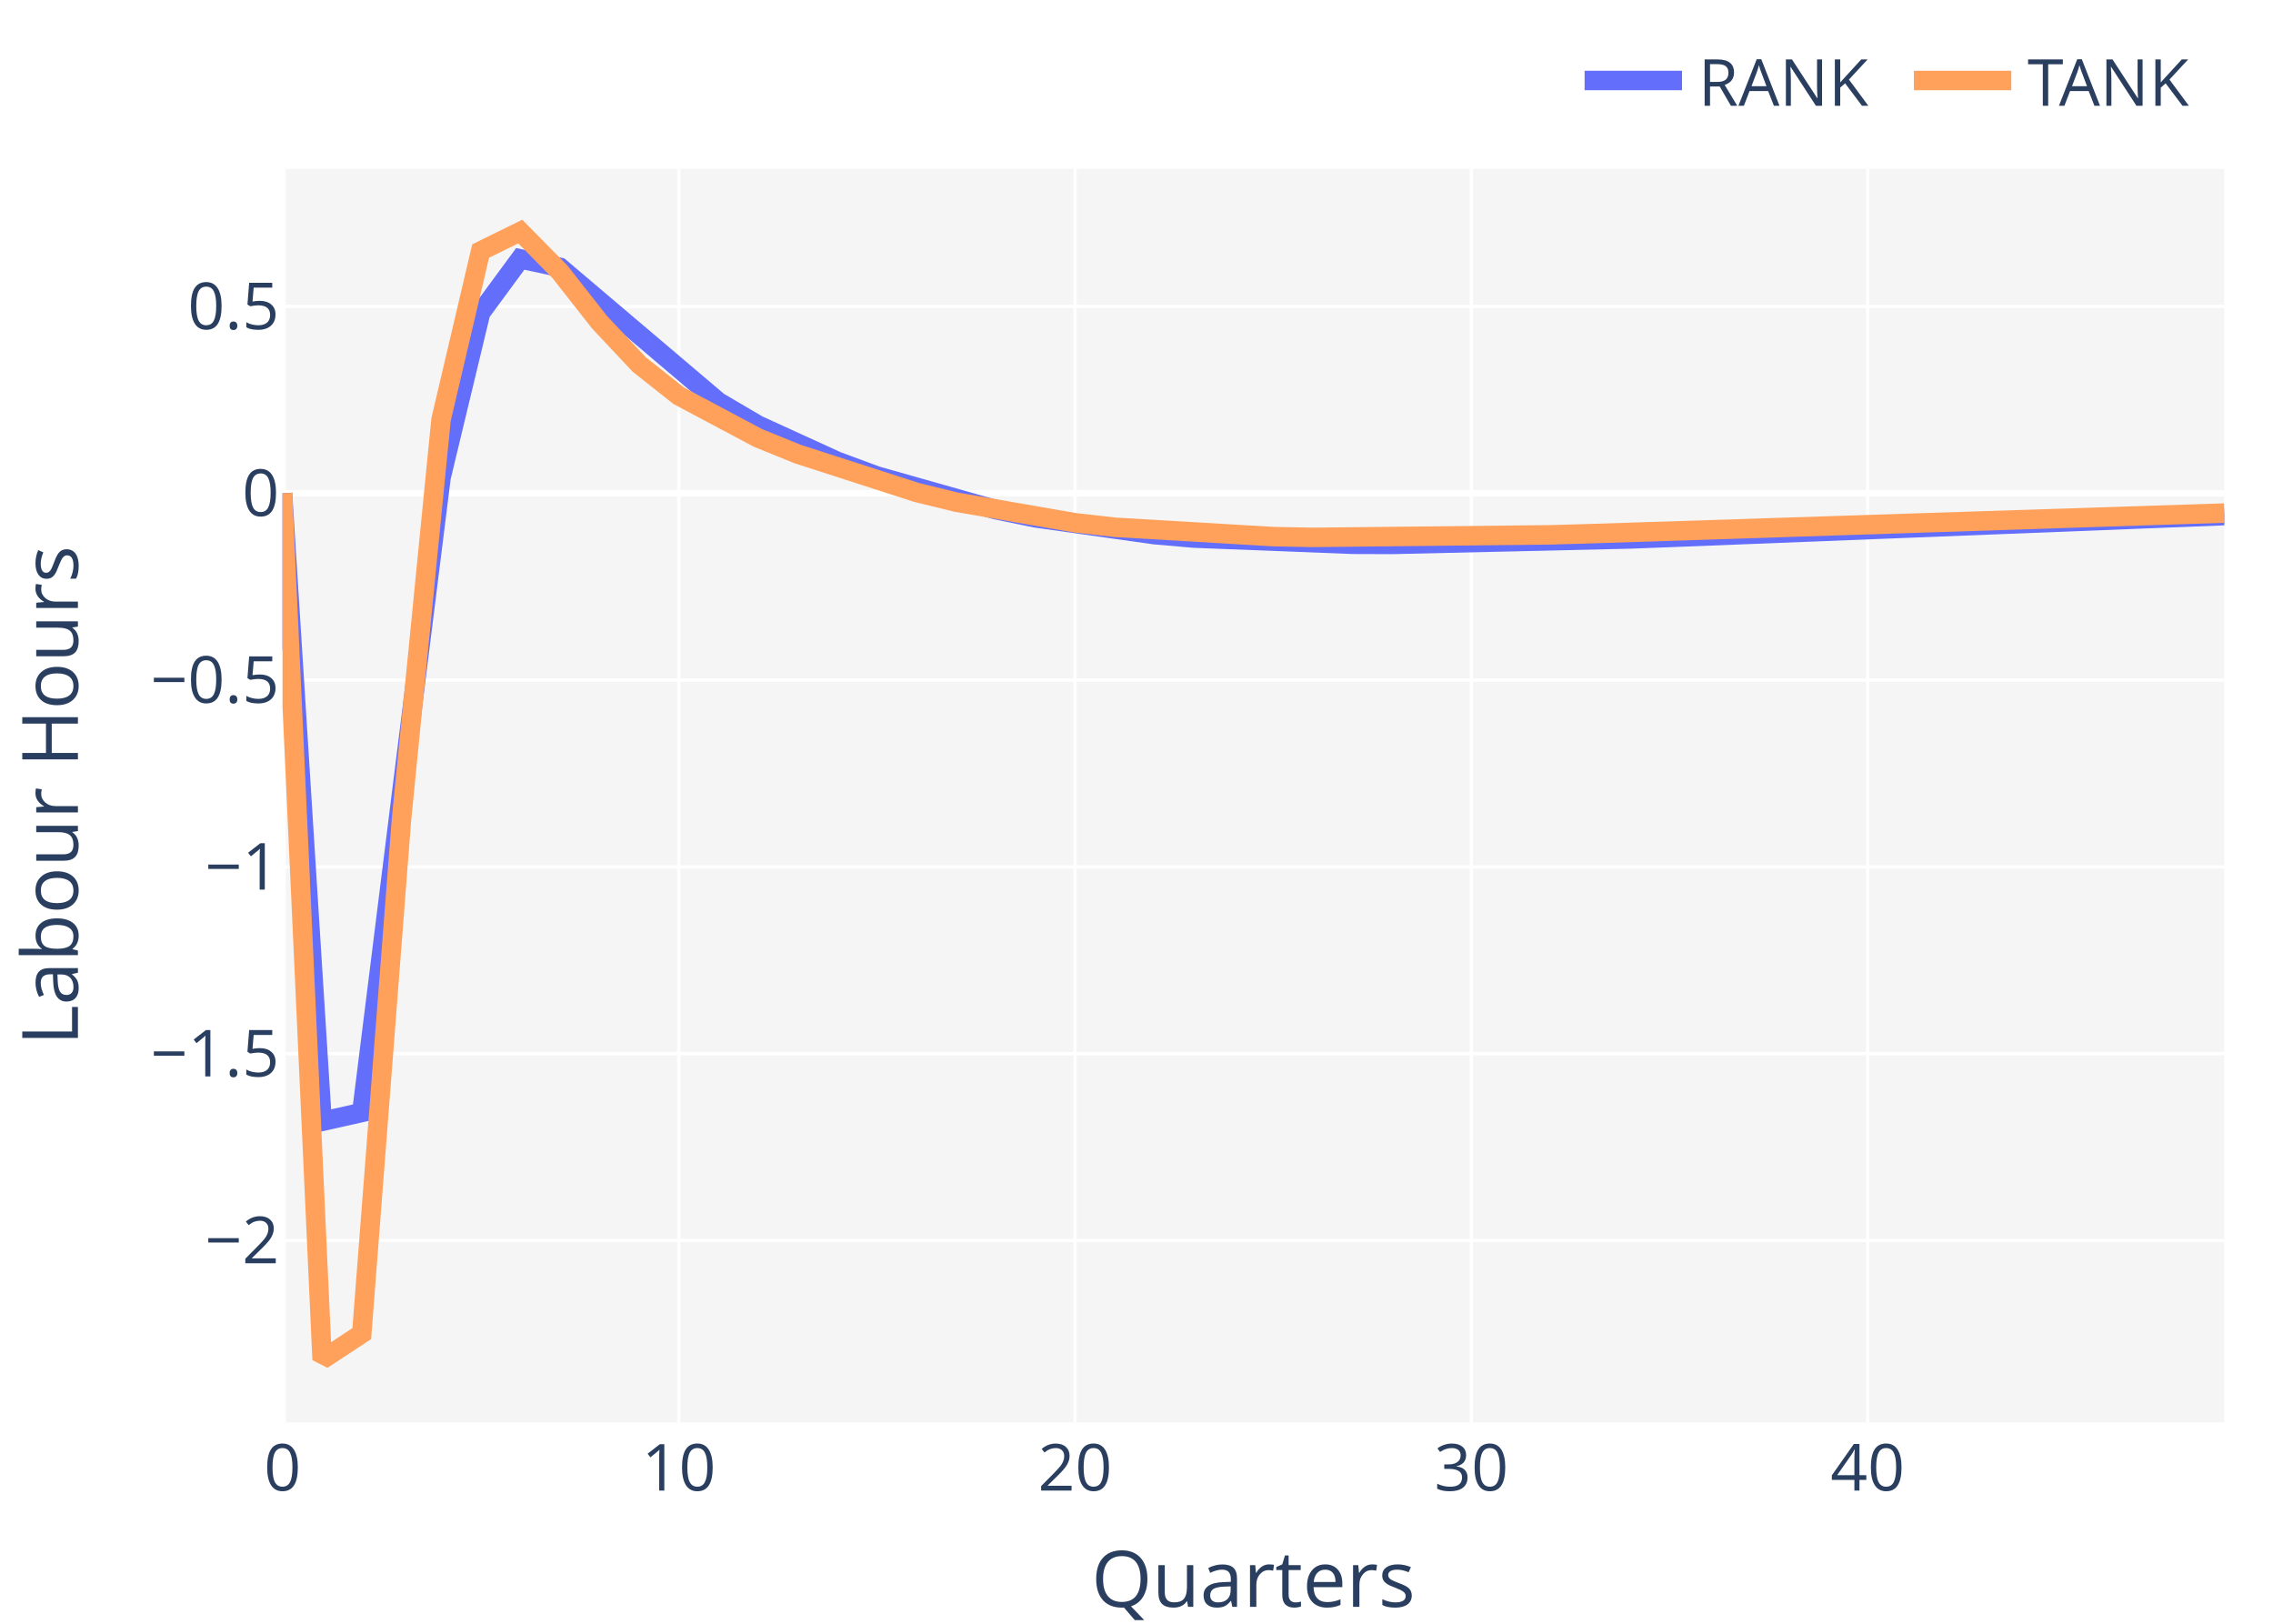
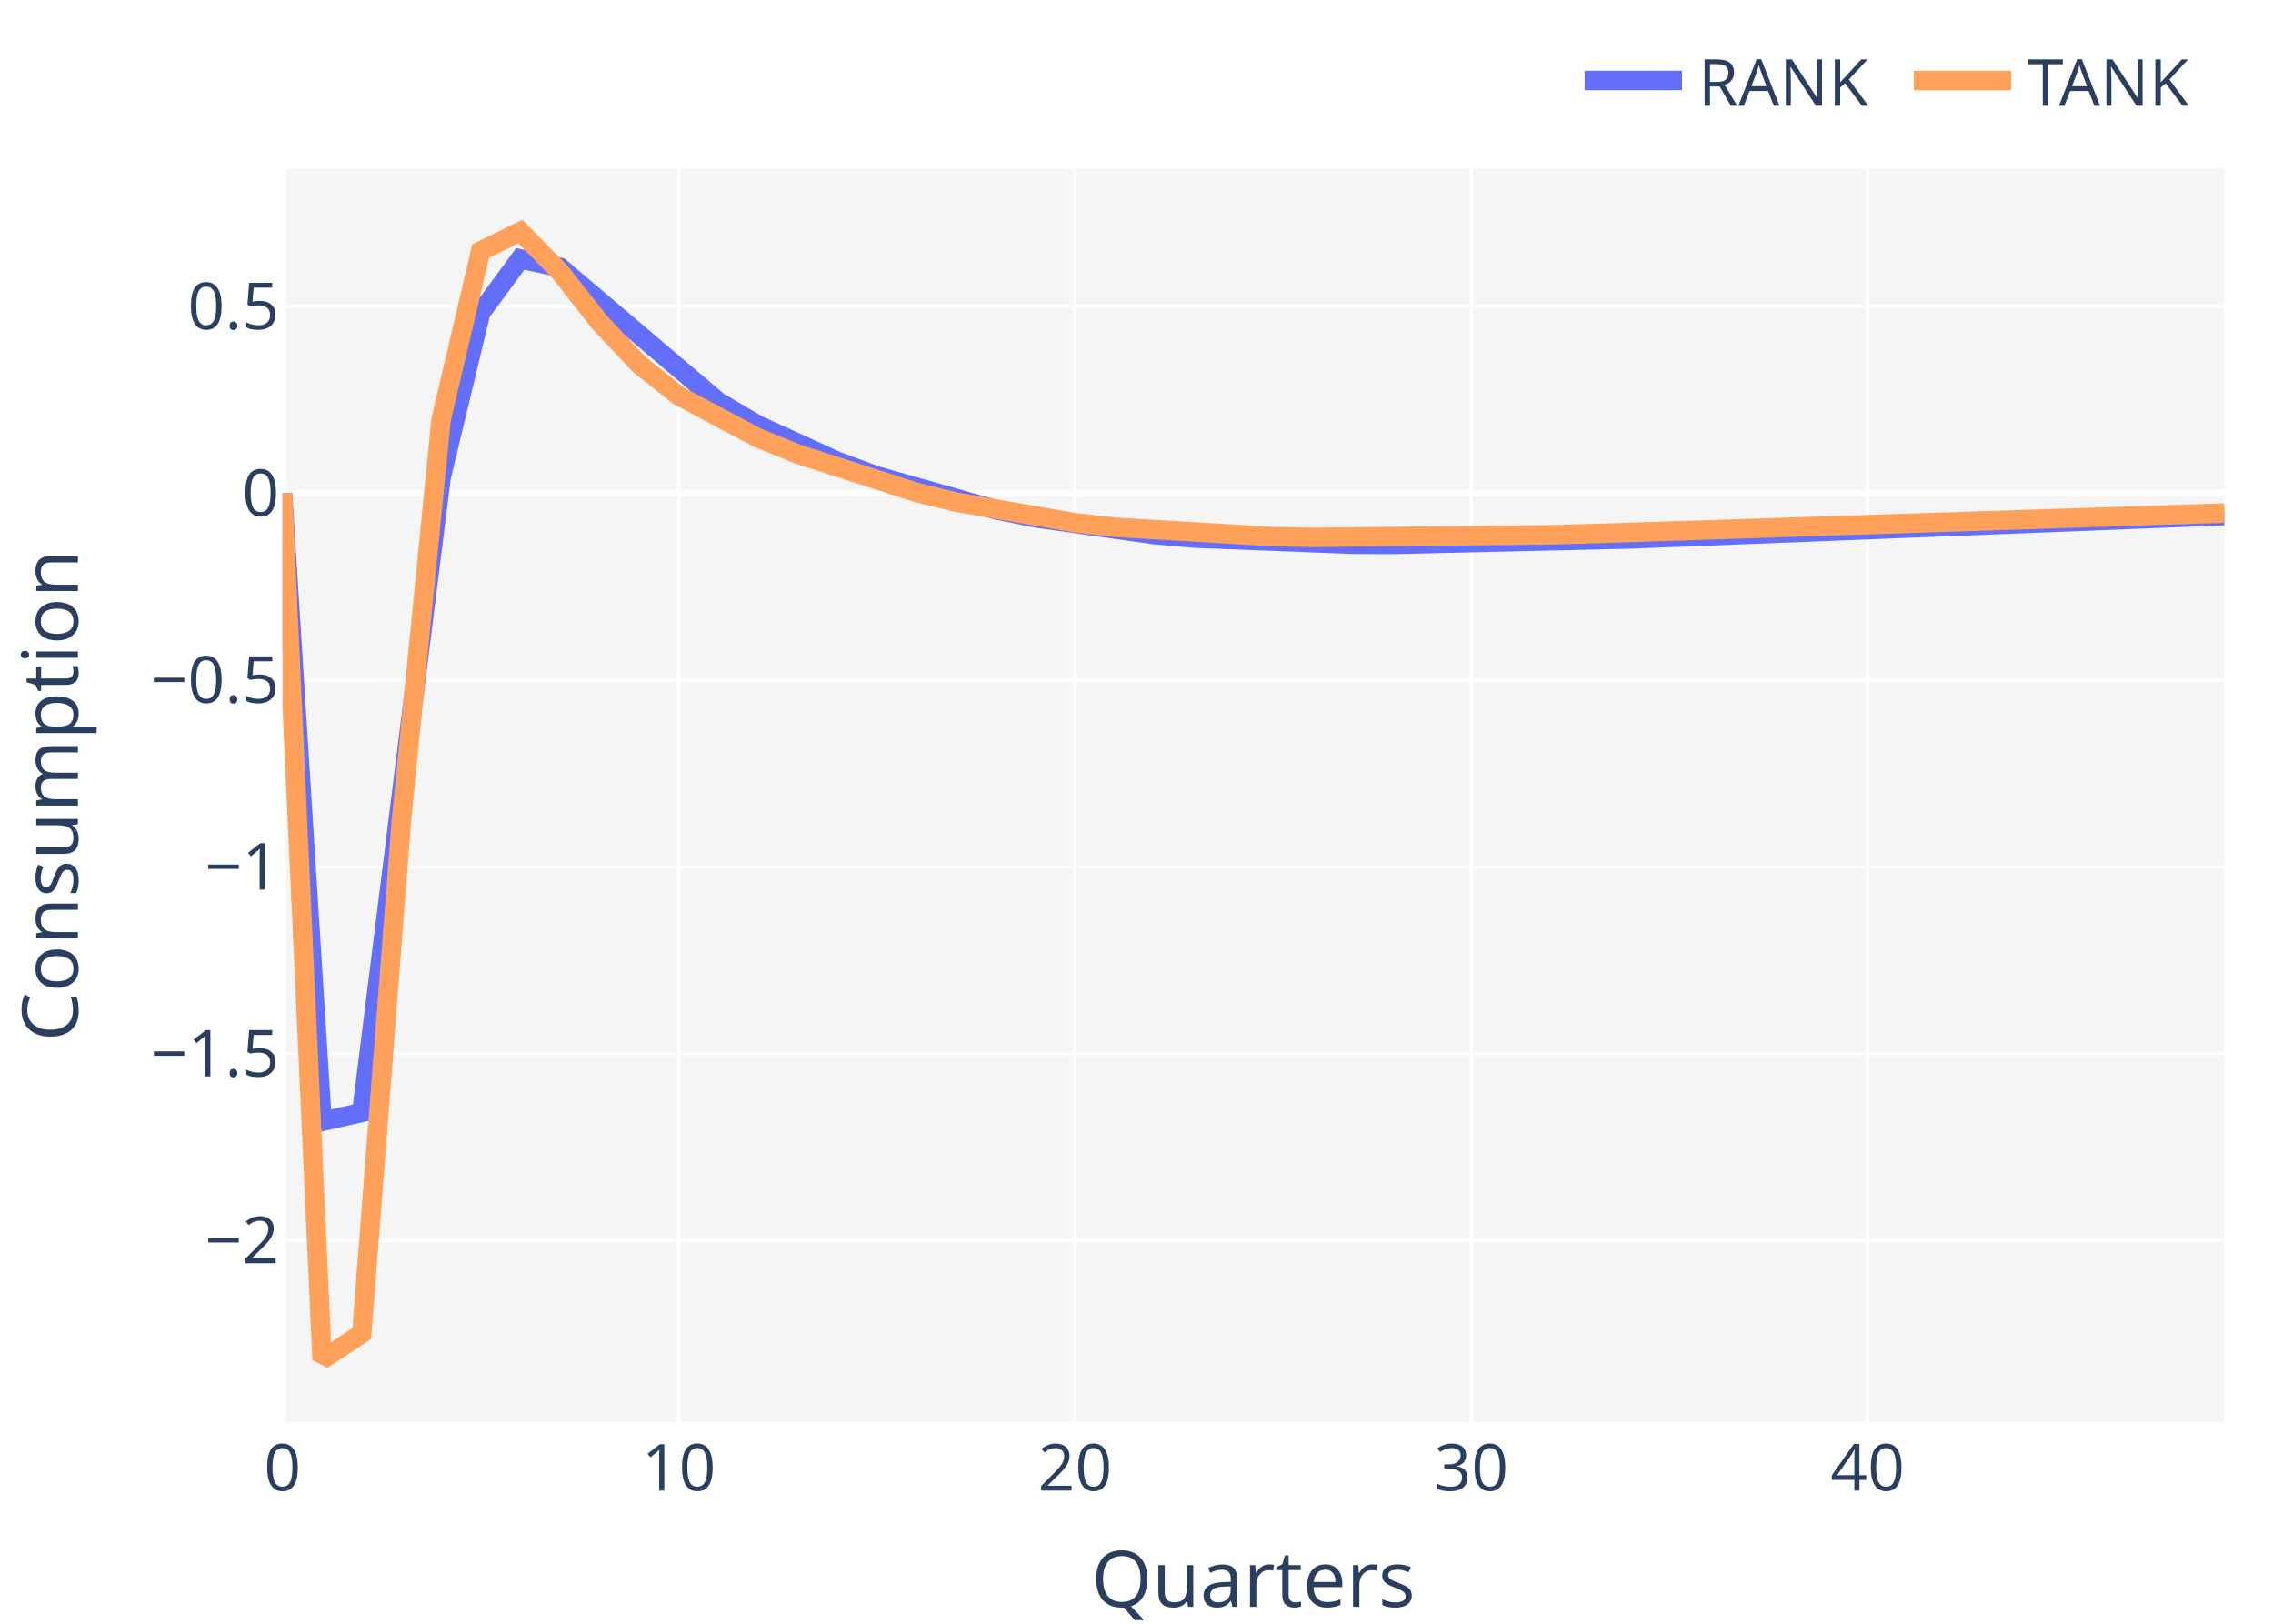
<svg xmlns="http://www.w3.org/2000/svg" class="main-svg" width="700" height="500" style="" viewBox="0 0 700 500">
  <rect x="0" y="0" width="700" height="500" style="fill: rgb(255, 255, 255); fill-opacity: 1;" />
-   <defs id="defs-8f048e">
+   <defs id="defs-4b46e1">
    <g class="clips">
-       <clipPath id="clip8f048exyplot" class="plotclip">
+       <clipPath id="clip4b46e1xyplot" class="plotclip">
        <rect width="598" height="386" />
      </clipPath>
-       <clipPath class="axesclip" id="clip8f048ex">
+       <clipPath class="axesclip" id="clip4b46e1x">
        <rect x="87" y="0" width="598" height="500" />
      </clipPath>
-       <clipPath class="axesclip" id="clip8f048ey">
+       <clipPath class="axesclip" id="clip4b46e1y">
        <rect x="0" y="52" width="700" height="386" />
      </clipPath>
-       <clipPath class="axesclip" id="clip8f048exy">
+       <clipPath class="axesclip" id="clip4b46e1xy">
        <rect x="87" y="52" width="598" height="386" />
      </clipPath>
    </g>
    <g class="gradients" />
    <g class="patterns" />
  </defs>
  <g class="bglayer">
    <rect class="bg" x="87" y="52" width="598" height="386" style="fill: rgb(245, 245, 245); fill-opacity: 1; stroke-width: 0;" />
  </g>
  <g class="layer-below">
    <g class="imagelayer" />
    <g class="shapelayer" />
  </g>
  <g class="cartesianlayer">
    <g class="subplot xy">
      <g class="layer-subplot">
        <g class="shapelayer" />
        <g class="imagelayer" />
      </g>
      <g class="minor-gridlayer">
        <g class="x" />
        <g class="y" />
      </g>
      <g class="gridlayer">
        <g class="x">
          <path class="xgrid crisp" transform="translate(209.04,0)" d="M0,52v386" style="stroke: rgb(255, 255, 255); stroke-opacity: 1; stroke-width: 1px;" />
          <path class="xgrid crisp" transform="translate(331.08,0)" d="M0,52v386" style="stroke: rgb(255, 255, 255); stroke-opacity: 1; stroke-width: 1px;" />
          <path class="xgrid crisp" transform="translate(453.12,0)" d="M0,52v386" style="stroke: rgb(255, 255, 255); stroke-opacity: 1; stroke-width: 1px;" />
          <path class="xgrid crisp" transform="translate(575.16,0)" d="M0,52v386" style="stroke: rgb(255, 255, 255); stroke-opacity: 1; stroke-width: 1px;" />
        </g>
        <g class="y">
          <path class="ygrid crisp" transform="translate(0,381.99)" d="M87,0h598" style="stroke: rgb(255, 255, 255); stroke-opacity: 1; stroke-width: 1px;" />
          <path class="ygrid crisp" transform="translate(0,324.47)" d="M87,0h598" style="stroke: rgb(255, 255, 255); stroke-opacity: 1; stroke-width: 1px;" />
          <path class="ygrid crisp" transform="translate(0,266.94)" d="M87,0h598" style="stroke: rgb(255, 255, 255); stroke-opacity: 1; stroke-width: 1px;" />
          <path class="ygrid crisp" transform="translate(0,209.41)" d="M87,0h598" style="stroke: rgb(255, 255, 255); stroke-opacity: 1; stroke-width: 1px;" />
          <path class="ygrid crisp" transform="translate(0,94.36)" d="M87,0h598" style="stroke: rgb(255, 255, 255); stroke-opacity: 1; stroke-width: 1px;" />
        </g>
      </g>
      <g class="zerolinelayer">
        <path class="xzl zl crisp" transform="translate(87,0)" d="M0,52v386" style="stroke: rgb(255, 255, 255); stroke-opacity: 1; stroke-width: 2px;" />
        <path class="yzl zl crisp" transform="translate(0,151.88)" d="M87,0h598" style="stroke: rgb(255, 255, 255); stroke-opacity: 1; stroke-width: 2px;" />
      </g>
      <path class="xlines-below" />
      <path class="ylines-below" />
      <g class="overlines-below" />
      <g class="xaxislayer-below" />
      <g class="yaxislayer-below" />
      <g class="overaxes-below" />
-       <g class="plot" transform="translate(87,52)" clip-path="url(#clip8f048exyplot)">
+       <g class="plot" transform="translate(87,52)" clip-path="url(#clip4b46e1xyplot)">
        <g class="scatterlayer mlayer">
-           <g class="trace scatter traceff25fd" style="stroke-miterlimit: 2; opacity: 1;">
+           <g class="trace scatter tracee167e5" style="stroke-miterlimit: 2; opacity: 1;">
            <g class="fills" />
            <g class="errorbars" />
            <g class="lines">
              <path class="js-line" d="M0,99.88L12.2,293.3L24.41,290.56L48.82,95.07L61.02,44.3L73.22,27.72L85.43,30.34L134.24,71.75L146.45,78.92L170.86,90.07L183.06,94.58L219.67,104.95L231.88,107.46L268.49,112.63L280.69,113.69L329.51,115.6L341.71,115.64L414.94,113.96L427.14,113.5L598,106.77" style="vector-effect: non-scaling-stroke; fill: none; stroke: rgb(99, 110, 250); stroke-opacity: 1; stroke-width: 6px; opacity: 1;" />
            </g>
            <g class="points" />
            <g class="text" />
          </g>
-           <g class="trace scatter trace5d15c4" style="stroke-miterlimit: 2; opacity: 1;">
+           <g class="trace scatter tracefec835" style="stroke-miterlimit: 2; opacity: 1;">
            <g class="fills" />
            <g class="errorbars" />
            <g class="lines">
              <path class="js-line" d="M0,99.88L12.2,366.7L24.41,358.66L36.61,200.72L48.82,77.23L61.02,25.3L73.22,19.3L85.43,31.69L97.63,47.22L109.84,60.22L122.04,69.88L146.45,82.86L158.65,87.82L195.27,99.64L207.47,102.63L244.08,108.98L256.29,110.36L305.1,113.24L317.31,113.48L390.53,112.69L402.73,112.34L598,105.99" style="vector-effect: non-scaling-stroke; fill: none; stroke: rgb(255, 161, 90); stroke-opacity: 1; stroke-width: 6px; opacity: 1;" />
            </g>
            <g class="points" />
            <g class="text" />
          </g>
        </g>
      </g>
      <g class="overplot" />
      <path class="xlines-above crisp" d="M0,0" style="fill: none;" />
      <path class="ylines-above crisp" d="M0,0" style="fill: none;" />
      <g class="overlines-above" />
      <g class="xaxislayer-above">
        <g class="xtick">
          <text text-anchor="middle" x="0" y="459" transform="translate(87,0)" style="font-family: 'Open Sans', verdana, arial, sans-serif; font-size: 20px; fill: rgb(42, 63, 95); fill-opacity: 1; white-space: pre; opacity: 1;">0</text>
        </g>
        <g class="xtick">
          <text text-anchor="middle" x="0" y="459" style="font-family: 'Open Sans', verdana, arial, sans-serif; font-size: 20px; fill: rgb(42, 63, 95); fill-opacity: 1; white-space: pre; opacity: 1;" transform="translate(209.04,0)">10</text>
        </g>
        <g class="xtick">
          <text text-anchor="middle" x="0" y="459" style="font-family: 'Open Sans', verdana, arial, sans-serif; font-size: 20px; fill: rgb(42, 63, 95); fill-opacity: 1; white-space: pre; opacity: 1;" transform="translate(331.08,0)">20</text>
        </g>
        <g class="xtick">
          <text text-anchor="middle" x="0" y="459" style="font-family: 'Open Sans', verdana, arial, sans-serif; font-size: 20px; fill: rgb(42, 63, 95); fill-opacity: 1; white-space: pre; opacity: 1;" transform="translate(453.12,0)">30</text>
        </g>
        <g class="xtick">
          <text text-anchor="middle" x="0" y="459" style="font-family: 'Open Sans', verdana, arial, sans-serif; font-size: 20px; fill: rgb(42, 63, 95); fill-opacity: 1; white-space: pre; opacity: 1;" transform="translate(575.16,0)">40</text>
        </g>
      </g>
      <g class="yaxislayer-above">
        <g class="ytick">
          <text text-anchor="end" x="86" y="7" transform="translate(0,381.99)" style="font-family: 'Open Sans', verdana, arial, sans-serif; font-size: 20px; fill: rgb(42, 63, 95); fill-opacity: 1; white-space: pre; opacity: 1;">−2</text>
        </g>
        <g class="ytick">
          <text text-anchor="end" x="86" y="7" style="font-family: 'Open Sans', verdana, arial, sans-serif; font-size: 20px; fill: rgb(42, 63, 95); fill-opacity: 1; white-space: pre; opacity: 1;" transform="translate(0,324.47)">−1.5</text>
        </g>
        <g class="ytick">
          <text text-anchor="end" x="86" y="7" style="font-family: 'Open Sans', verdana, arial, sans-serif; font-size: 20px; fill: rgb(42, 63, 95); fill-opacity: 1; white-space: pre; opacity: 1;" transform="translate(0,266.94)">−1</text>
        </g>
        <g class="ytick">
          <text text-anchor="end" x="86" y="7" style="font-family: 'Open Sans', verdana, arial, sans-serif; font-size: 20px; fill: rgb(42, 63, 95); fill-opacity: 1; white-space: pre; opacity: 1;" transform="translate(0,209.41)">−0.5</text>
        </g>
        <g class="ytick">
          <text text-anchor="end" x="86" y="7" style="font-family: 'Open Sans', verdana, arial, sans-serif; font-size: 20px; fill: rgb(42, 63, 95); fill-opacity: 1; white-space: pre; opacity: 1;" transform="translate(0,151.88)">0</text>
        </g>
        <g class="ytick">
          <text text-anchor="end" x="86" y="7" style="font-family: 'Open Sans', verdana, arial, sans-serif; font-size: 20px; fill: rgb(42, 63, 95); fill-opacity: 1; white-space: pre; opacity: 1;" transform="translate(0,94.36)">0.5</text>
        </g>
      </g>
      <g class="overaxes-above" />
    </g>
  </g>
  <g class="polarlayer" />
  <g class="smithlayer" />
  <g class="ternarylayer" />
  <g class="geolayer" />
  <g class="funnelarealayer" />
  <g class="pielayer" />
  <g class="iciclelayer" />
  <g class="treemaplayer" />
  <g class="sunburstlayer" />
  <g class="glimages" />
-   <defs id="topdefs-8f048e">
+   <defs id="topdefs-4b46e1">
    <g class="clips" />
-     <clipPath id="legend8f048e">
+     <clipPath id="legend4b46e1">
      <rect width="202" height="39" x="0" y="0" />
    </clipPath>
  </defs>
  <g class="layer-above">
    <g class="imagelayer" />
    <g class="shapelayer" />
  </g>
  <g class="infolayer">
    <g class="legend" pointer-events="all" transform="translate(483,5.28)">
      <rect class="bg" shape-rendering="crispEdges" width="202" height="39" x="0" y="0" style="stroke: rgb(68, 68, 68); stroke-opacity: 1; fill: rgb(255, 255, 255); fill-opacity: 1; stroke-width: 0px;" />
-       <g class="scrollbox" transform="" clip-path="url(#legend8f048e)">
+       <g class="scrollbox" transform="" clip-path="url(#legend4b46e1)">
        <g class="groups" transform="">
          <g class="traces" transform="translate(0,19.5)" style="opacity: 1;">
            <text class="legendtext" text-anchor="start" x="40" y="7.8" style="font-family: 'Open Sans', verdana, arial, sans-serif; font-size: 20px; fill: rgb(42, 63, 95); fill-opacity: 1; white-space: pre;">RANK</text>
            <g class="layers" style="opacity: 1;">
              <g class="legendfill" />
              <g class="legendlines">
                <path class="js-line" d="M5,0h30" style="fill: none; stroke: rgb(99, 110, 250); stroke-opacity: 1; stroke-width: 6px;" />
              </g>
              <g class="legendsymbols">
                <g class="legendpoints" />
              </g>
            </g>
            <rect class="legendtoggle" x="0" y="-14.5" width="98.906" height="29" style="fill: rgb(0, 0, 0); fill-opacity: 0;" />
          </g>
        </g>
        <g class="groups" transform="translate(101.4062,0)">
          <g class="traces" transform="translate(0,19.5)" style="opacity: 1;">
            <text class="legendtext" text-anchor="start" x="40" y="7.8" style="font-family: 'Open Sans', verdana, arial, sans-serif; font-size: 20px; fill: rgb(42, 63, 95); fill-opacity: 1; white-space: pre;">TANK</text>
            <g class="layers" style="opacity: 1;">
              <g class="legendfill" />
              <g class="legendlines">
                <path class="js-line" d="M5,0h30" style="fill: none; stroke: rgb(255, 161, 90); stroke-opacity: 1; stroke-width: 6px;" />
              </g>
              <g class="legendsymbols">
                <g class="legendpoints" />
              </g>
            </g>
            <rect class="legendtoggle" x="0" y="-14.5" width="97.328" height="29" style="fill: rgb(0, 0, 0); fill-opacity: 0;" />
          </g>
        </g>
      </g>
      <rect class="scrollbar" rx="20" ry="3" width="0" height="0" x="0" y="0" style="fill: rgb(128, 139, 164); fill-opacity: 1;" />
    </g>
    <g class="g-gtitle" />
    <g class="g-xtitle">
      <text class="xtitle" x="386" y="494.8" text-anchor="middle" style="font-family: 'Open Sans', verdana, arial, sans-serif; font-size: 24px; fill: rgb(42, 63, 95); opacity: 1; font-weight: normal; white-space: pre;">Quarters</text>
    </g>
    <g class="g-ytitle" transform="translate(18.87793,0)">
-       <text class="ytitle" transform="rotate(-90,5.121875,245)" x="5.122" y="245" text-anchor="middle" style="font-family: 'Open Sans', verdana, arial, sans-serif; font-size: 24px; fill: rgb(42, 63, 95); opacity: 1; font-weight: normal; white-space: pre;">Labour Hours</text>
+       <text class="ytitle" transform="rotate(-90,5.121875,245)" x="5.122" y="245" text-anchor="middle" style="font-family: 'Open Sans', verdana, arial, sans-serif; font-size: 24px; fill: rgb(42, 63, 95); opacity: 1; font-weight: normal; white-space: pre;">Consumption</text>
    </g>
  </g>
</svg>
